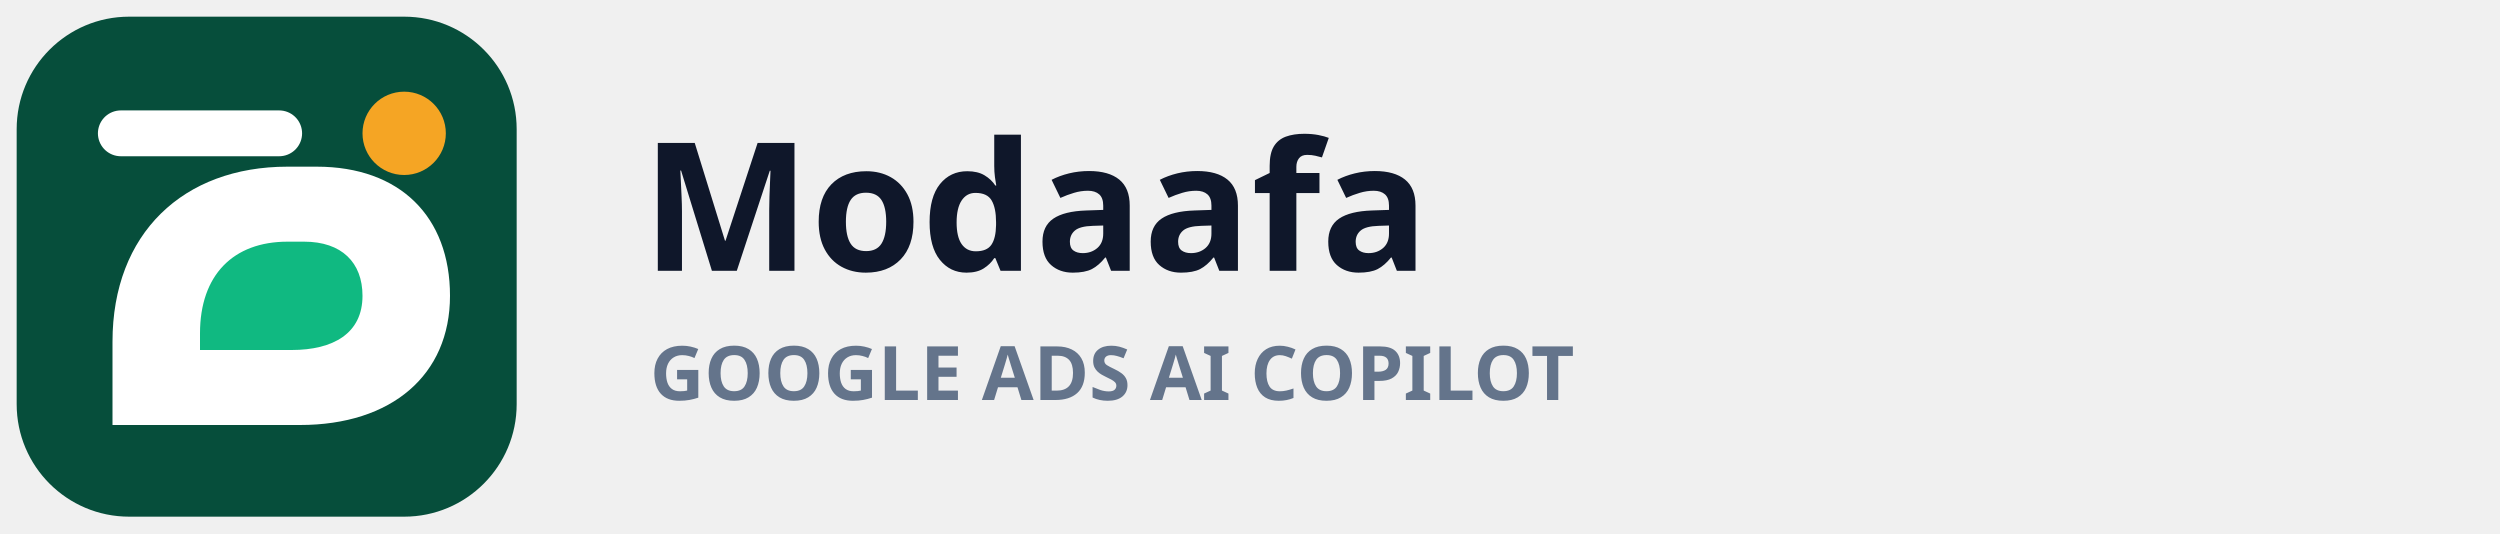
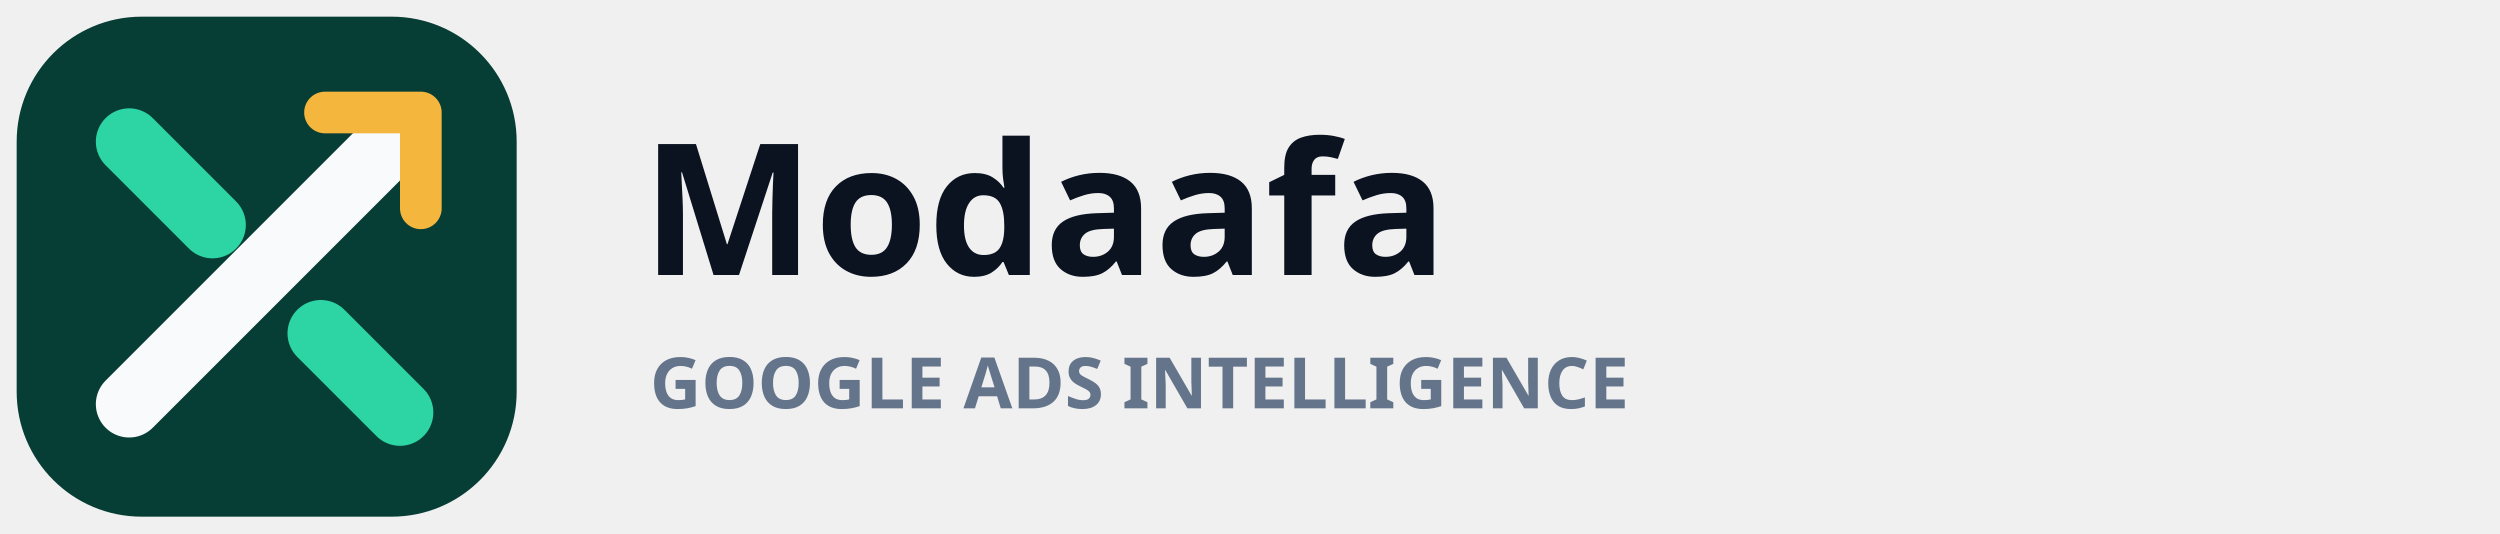
- <svg xmlns="http://www.w3.org/2000/svg" viewBox="0 0 600 128" role="img" aria-label="Modaafa Ads AI">
+ <svg xmlns="http://www.w3.org/2000/svg" viewBox="0 0 600 128" role="img" aria-label="Modaafa — Google Ads Intelligence">
  <g>
-     <rect x="4" y="4" width="120" height="120" rx="27" fill="#064E3B" />
-     <path d="M27 101V82C27 56 44 40 69 40H76C96 40 108 52 108 71C108 90 94 102 72 102H27V101Z" fill="#FFFFFF" />
-     <path d="M48 84V80C48 66 56 58 69 58H73C82 58 87 63 87 71C87 80 80 84 70 84H48Z" fill="#10B981" />
-     <path d="M29 32H67" stroke="#FFFFFF" stroke-width="11" stroke-linecap="round" />
-     <circle cx="97" cy="32" r="10" fill="#F5A524" />
+     <rect x="4" y="4" width="120" height="120" rx="30" fill="#063D35" />
+     <path d="M31 34L51 54M77 80L96 99" fill="none" stroke="#2DD4A4" stroke-width="16" stroke-linecap="round" />
+     <path d="M31 97L93 35" fill="none" stroke="#F8FAFC" stroke-width="16" stroke-linecap="round" />
+     <path d="M78 27H101V50" fill="none" stroke="#F5B63D" stroke-width="10" stroke-linecap="round" stroke-linejoin="round" />
  </g>
-   <text x="154" y="65" fill="#0F172A" font-family="'IBM Plex Sans Arabic','Segoe UI',sans-serif" font-size="43" font-weight="700" direction="ltr">Modaafa</text>
-   <text x="156" y="96" fill="#64748B" font-family="'IBM Plex Sans Arabic','Segoe UI',sans-serif" font-size="18" font-weight="600" direction="ltr">GOOGLE ADS AI COPILOT</text>
+   <text x="154" y="66" fill="#0B1220" font-family="'IBM Plex Sans Arabic','Segoe UI',sans-serif" font-size="44" font-weight="700" direction="ltr">Modaafa</text>
+   <text x="156" y="98" fill="#64748B" font-family="'IBM Plex Sans Arabic','Segoe UI',sans-serif" font-size="17" font-weight="600" direction="ltr">GOOGLE ADS INTELLIGENCE</text>
</svg>
